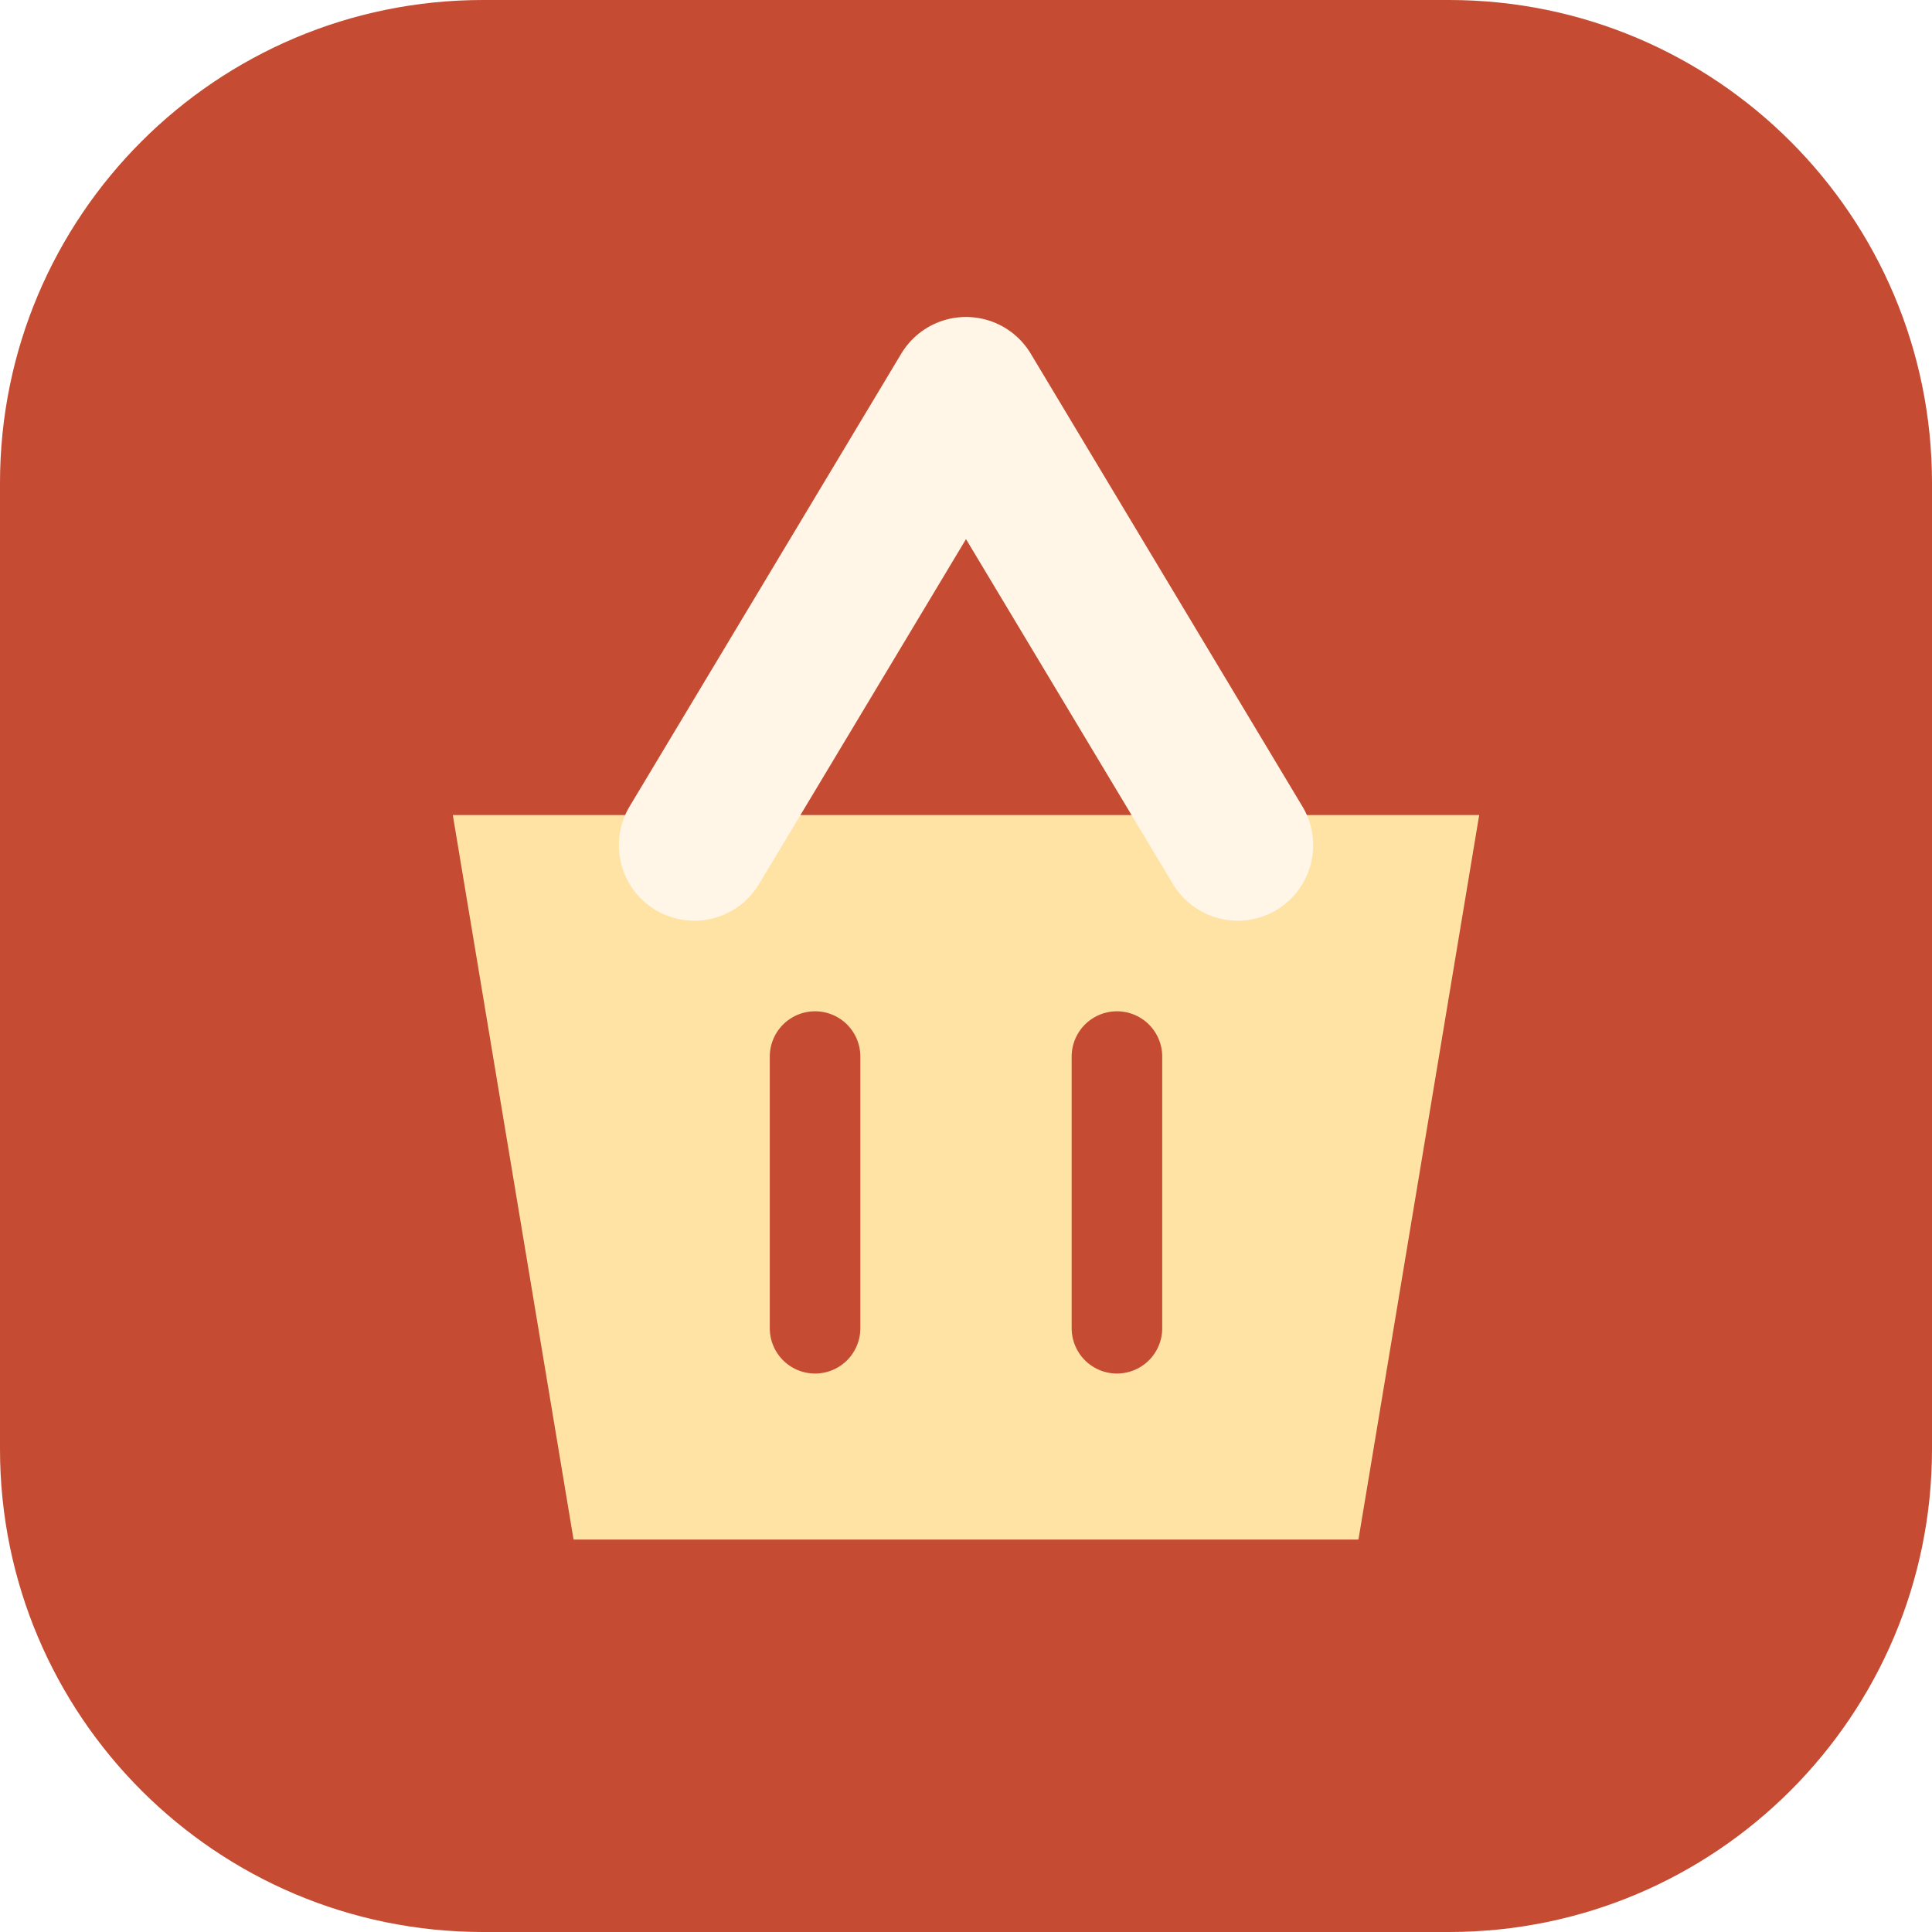
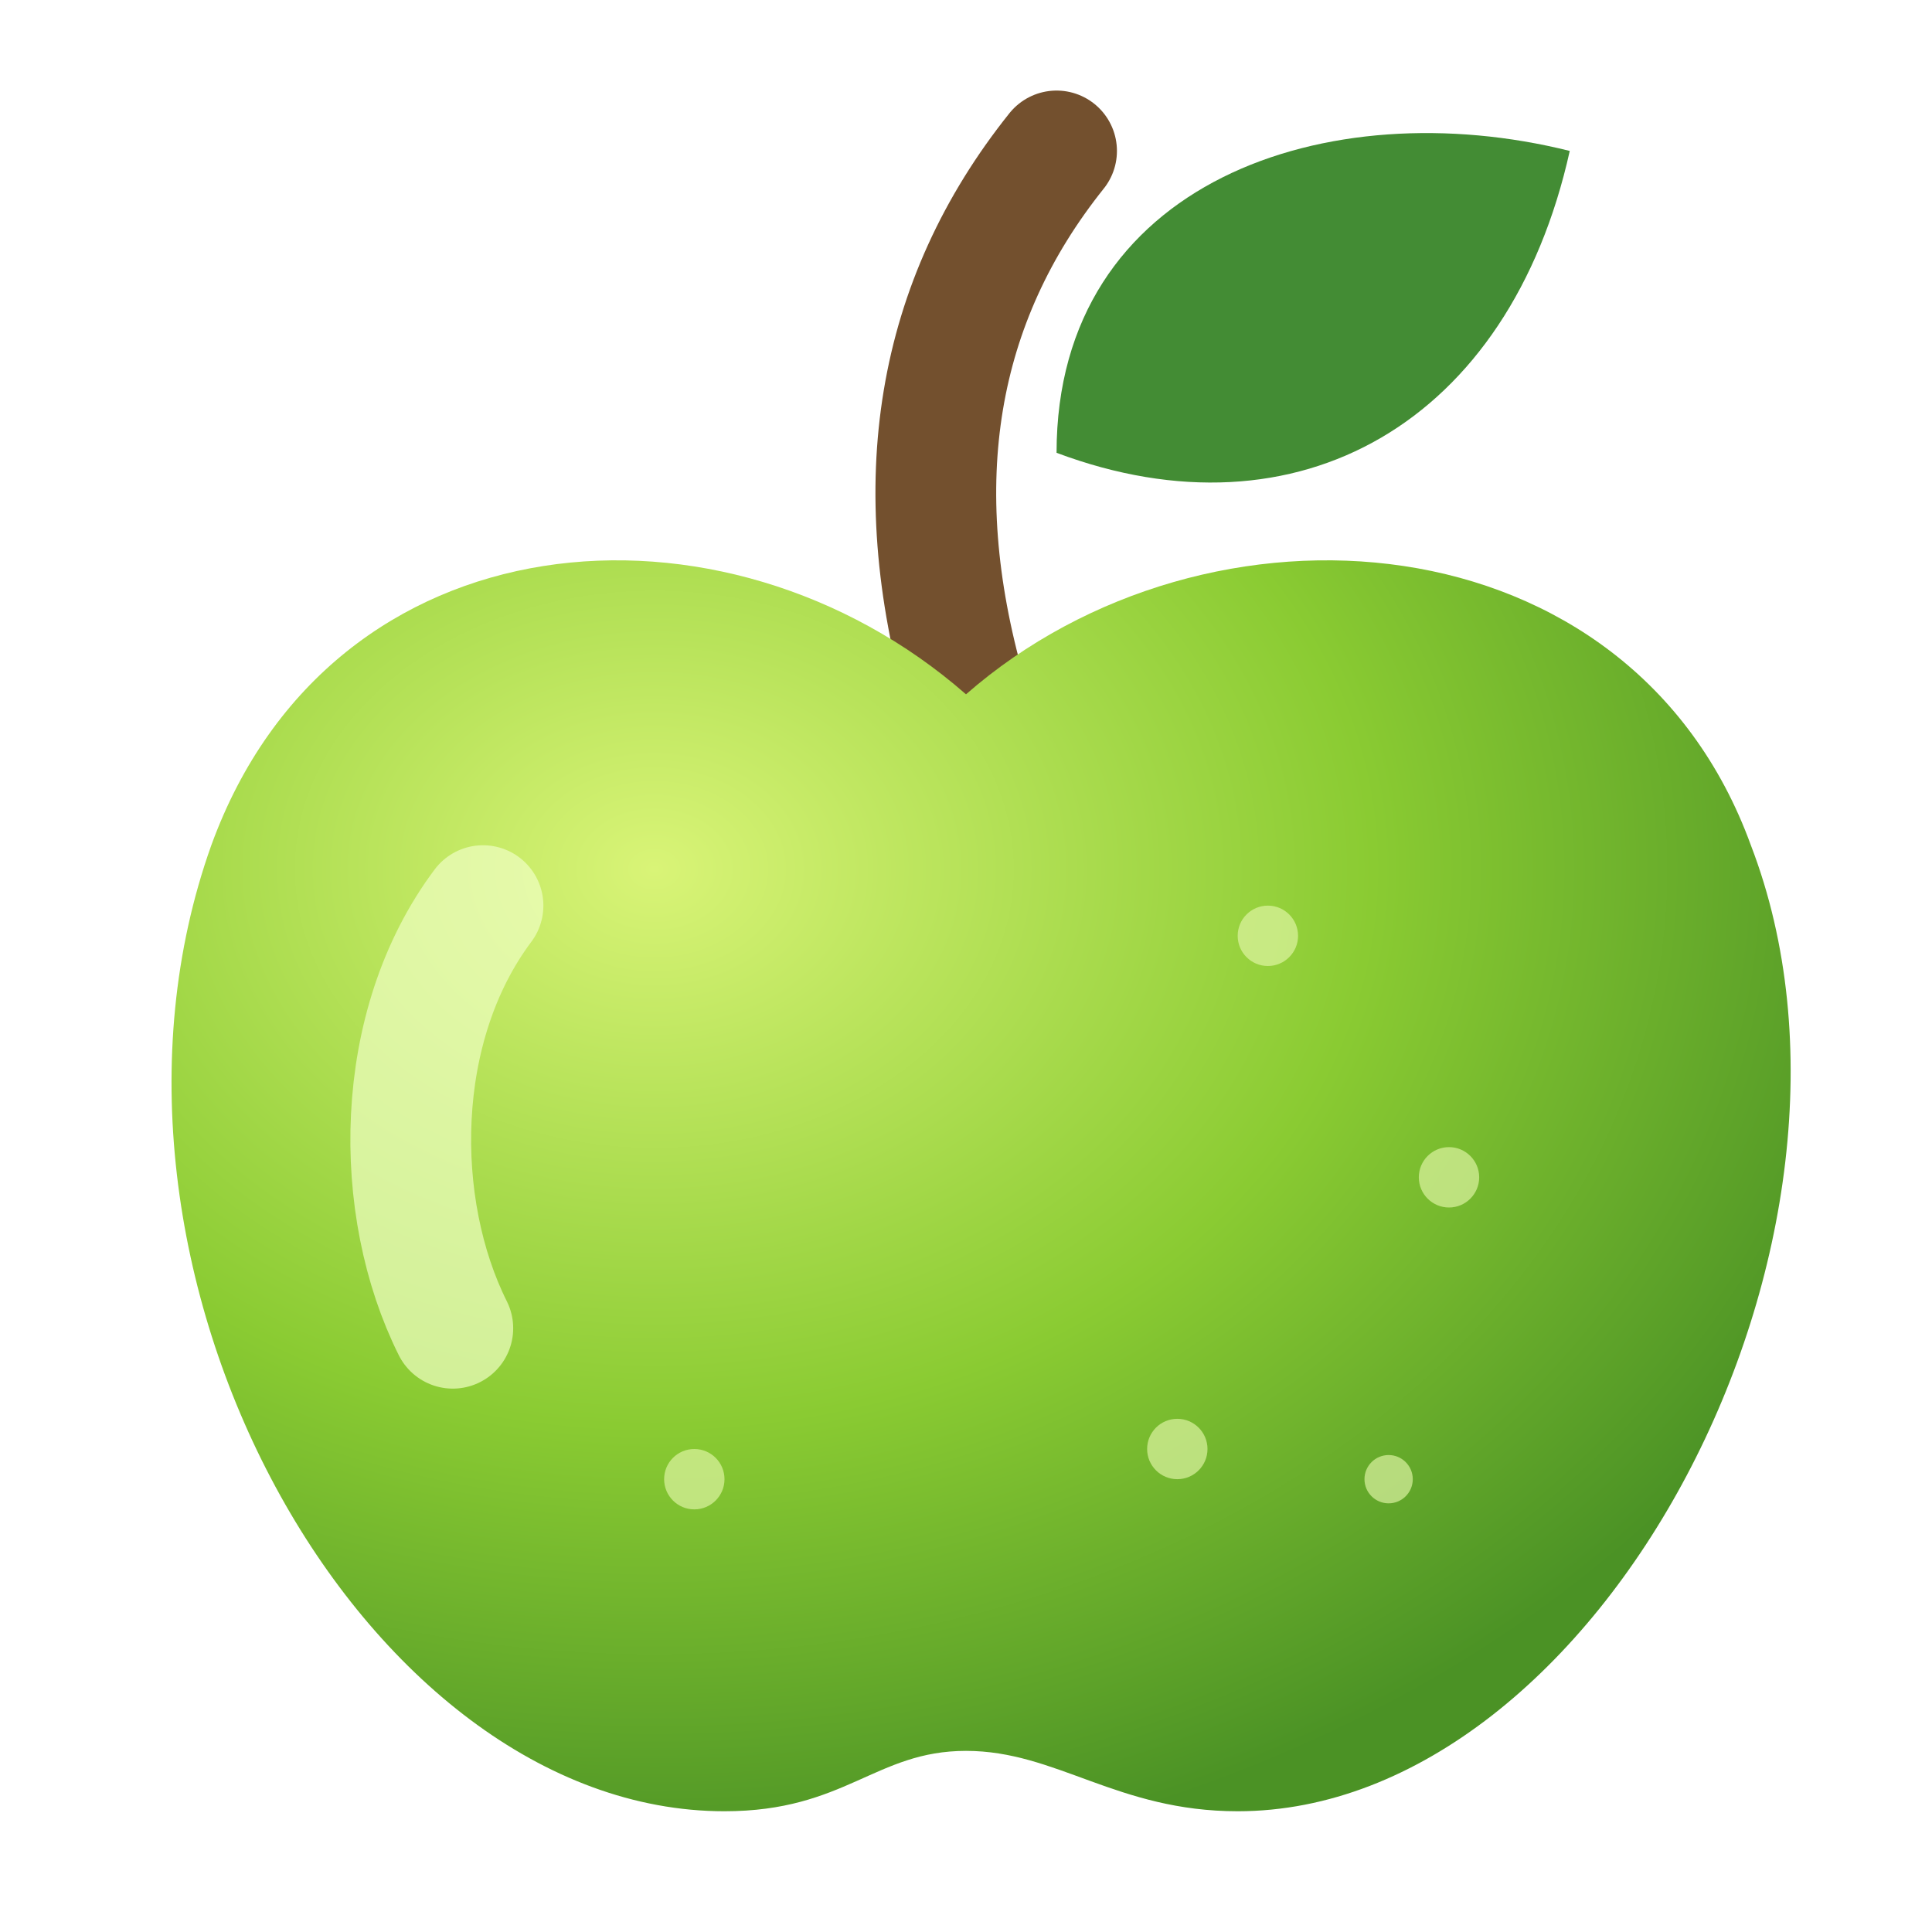
<svg xmlns="http://www.w3.org/2000/svg" viewBox="0 0 64 64">
-   <rect width="64" height="64" rx="16" fill="#c54b32" />
-   <path d="M15 27h34l-4 24H19z" fill="#ffe3a5" />
-   <path d="m23 28 9-15 9 15" fill="none" stroke="#fff6e7" stroke-width="5" stroke-linecap="round" stroke-linejoin="round" />
-   <path d="M27 35v9m10-9v9" stroke="#c54b32" stroke-width="3" stroke-linecap="round" />
+   <defs>
+     <radialGradient id="green" cx="30%" cy="25%" r="80%">
+       <stop stop-color="#d9f477" />
+       <stop offset=".55" stop-color="#8acb32" />
+       <stop offset="1" stop-color="#4b9225" />
+     </radialGradient>
+   </defs>
+   <path d="M32 23c-2-7-1-13 3-18" fill="none" stroke="#73502e" stroke-width="4" stroke-linecap="round" />
+   <path d="M35 15c0-9 9-12 17-10-2 9-9 13-17 10" fill="#438c34" />
+   <path d="M32 23c-8-7-21-6-25 5-5 14 5 32 17 32 4 0 5-2 8-2s5 2 9 2c12 0 22-19 17-32-4-11-18-12-26-5" fill="url(#green)" />
+   <path d="M16 30c-3 4-3 10-1 14" fill="none" stroke="#efffc3" stroke-width="4" stroke-linecap="round" opacity=".7" />
+   <g fill="#e4f7a9" opacity=".65">
+     <circle cx="42" cy="31" r="1" />
+     <circle cx="48" cy="39" r="1" />
+     <circle cx="39" cy="48" r="1" />
+     <circle cx="23" cy="49" r="1" />
+     <circle cx="46" cy="49" r=".8" />
+   </g>
</svg>
